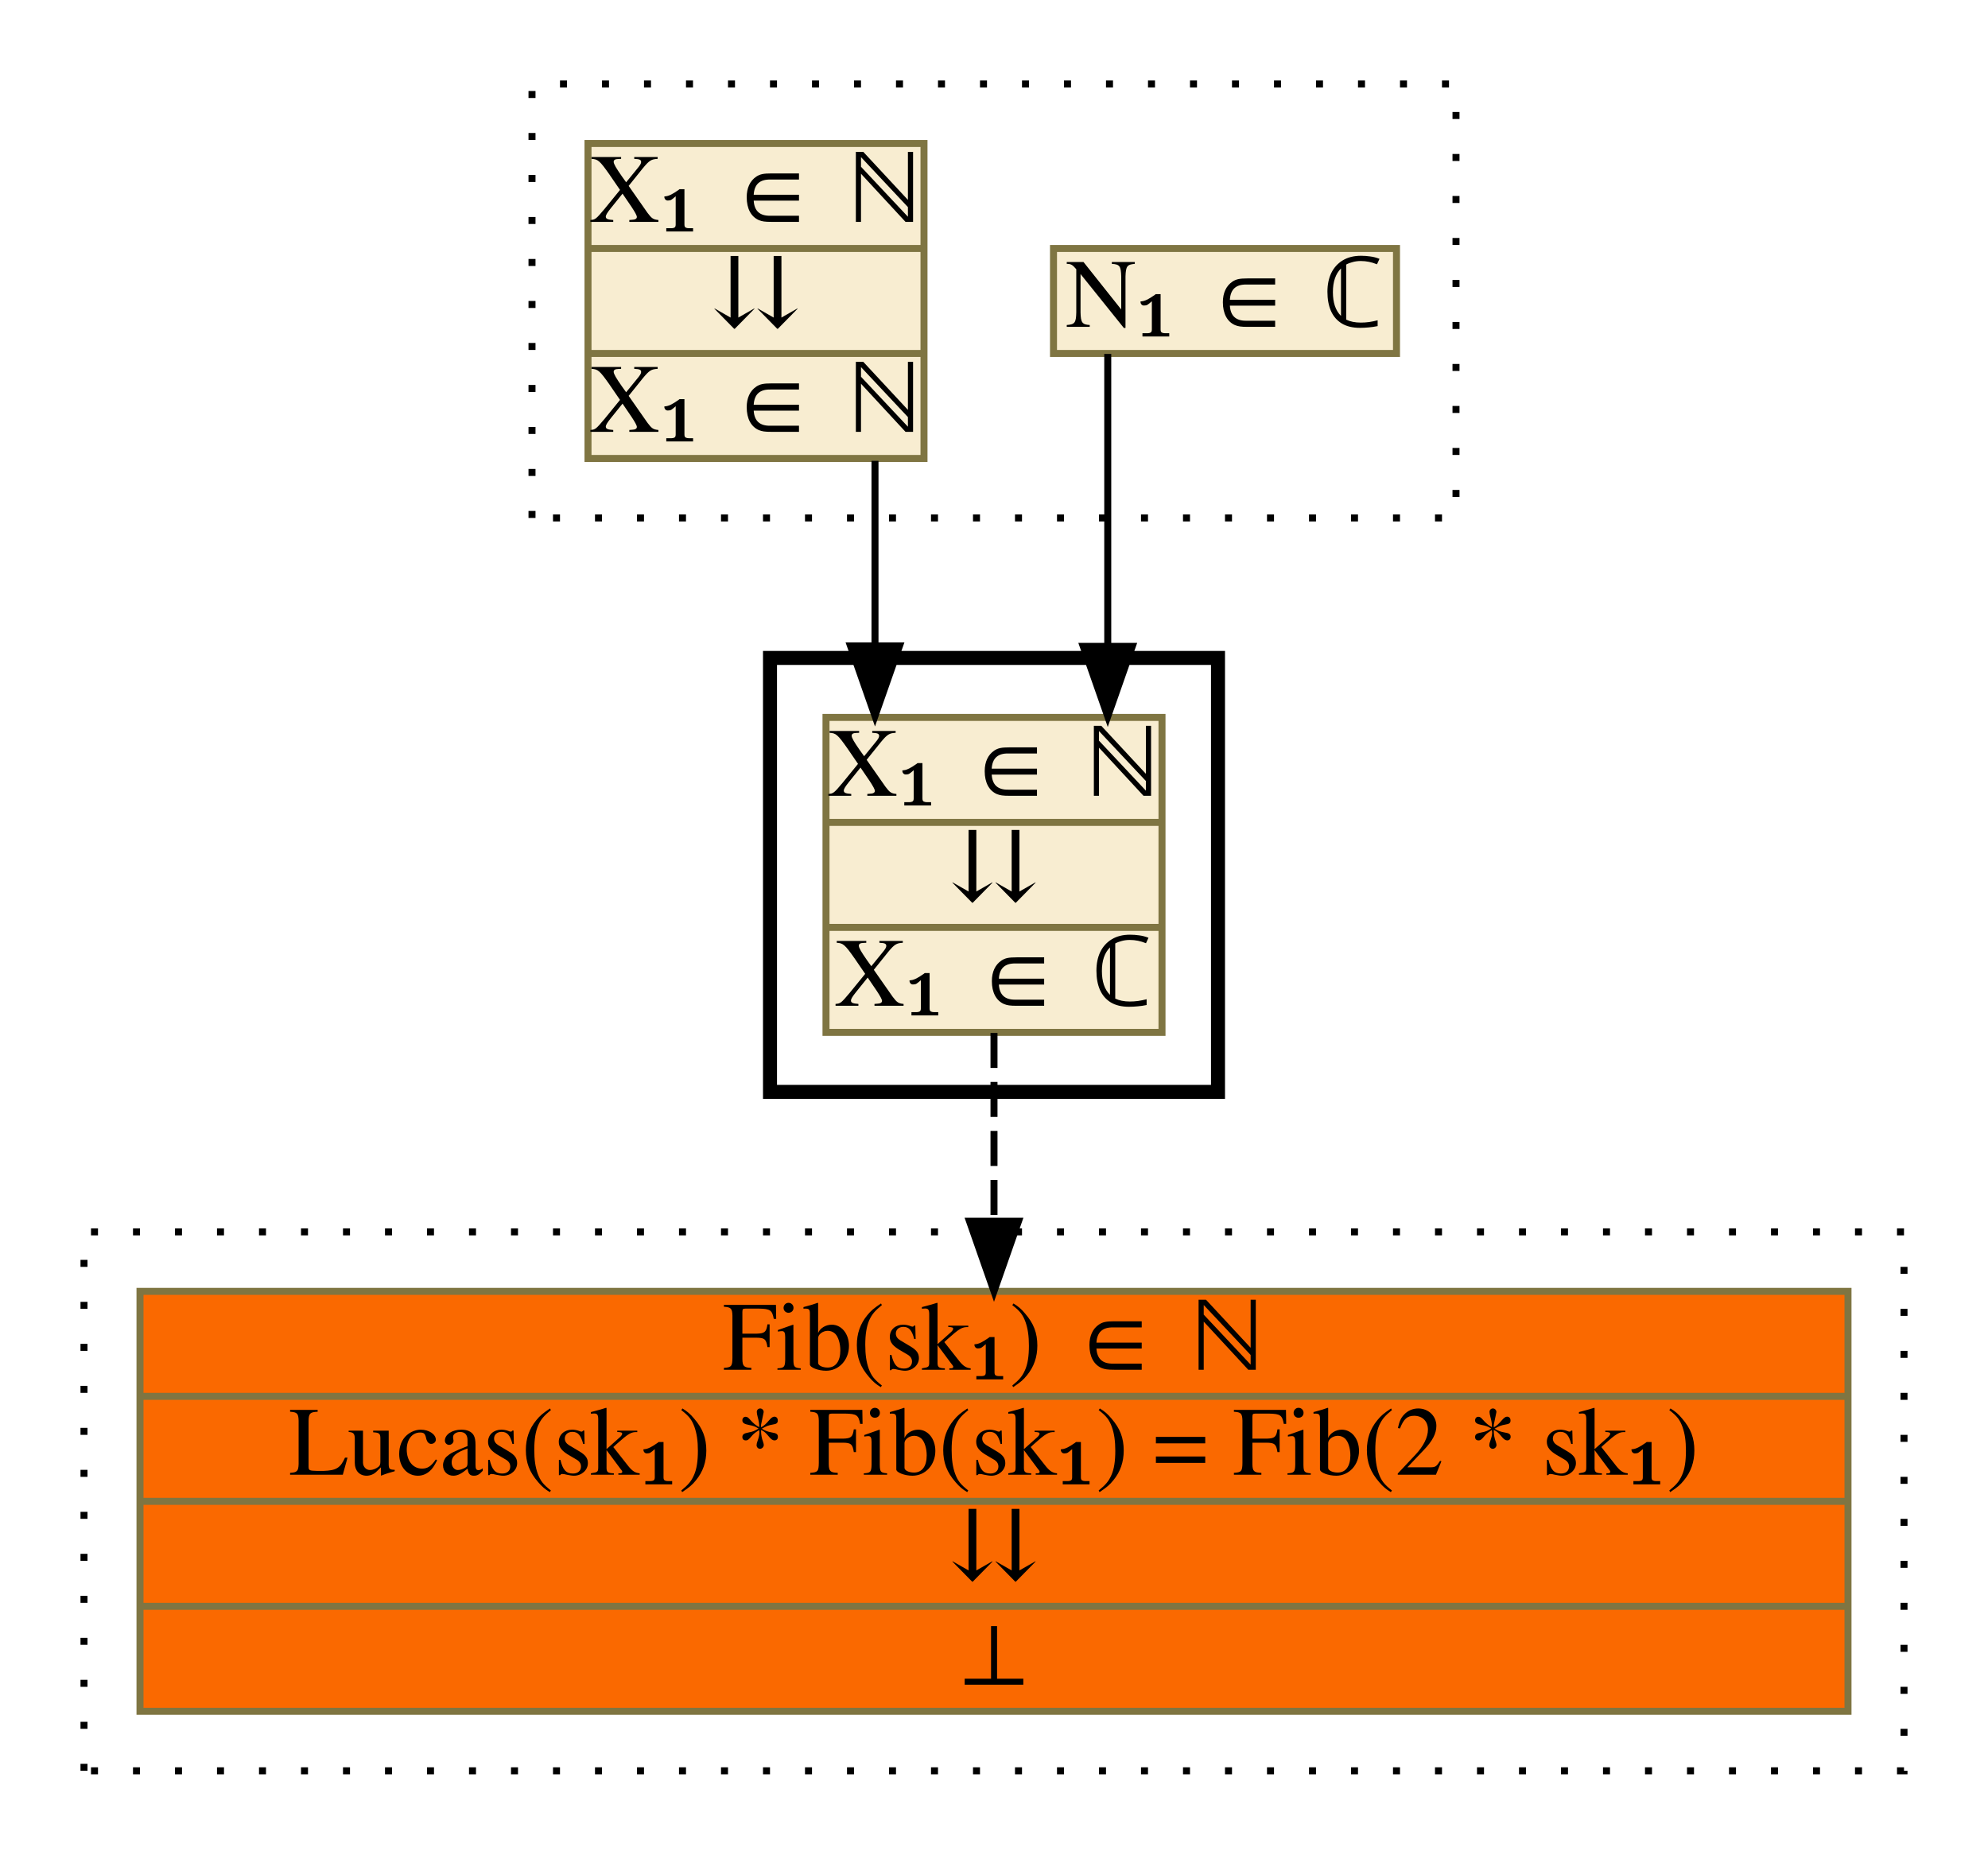
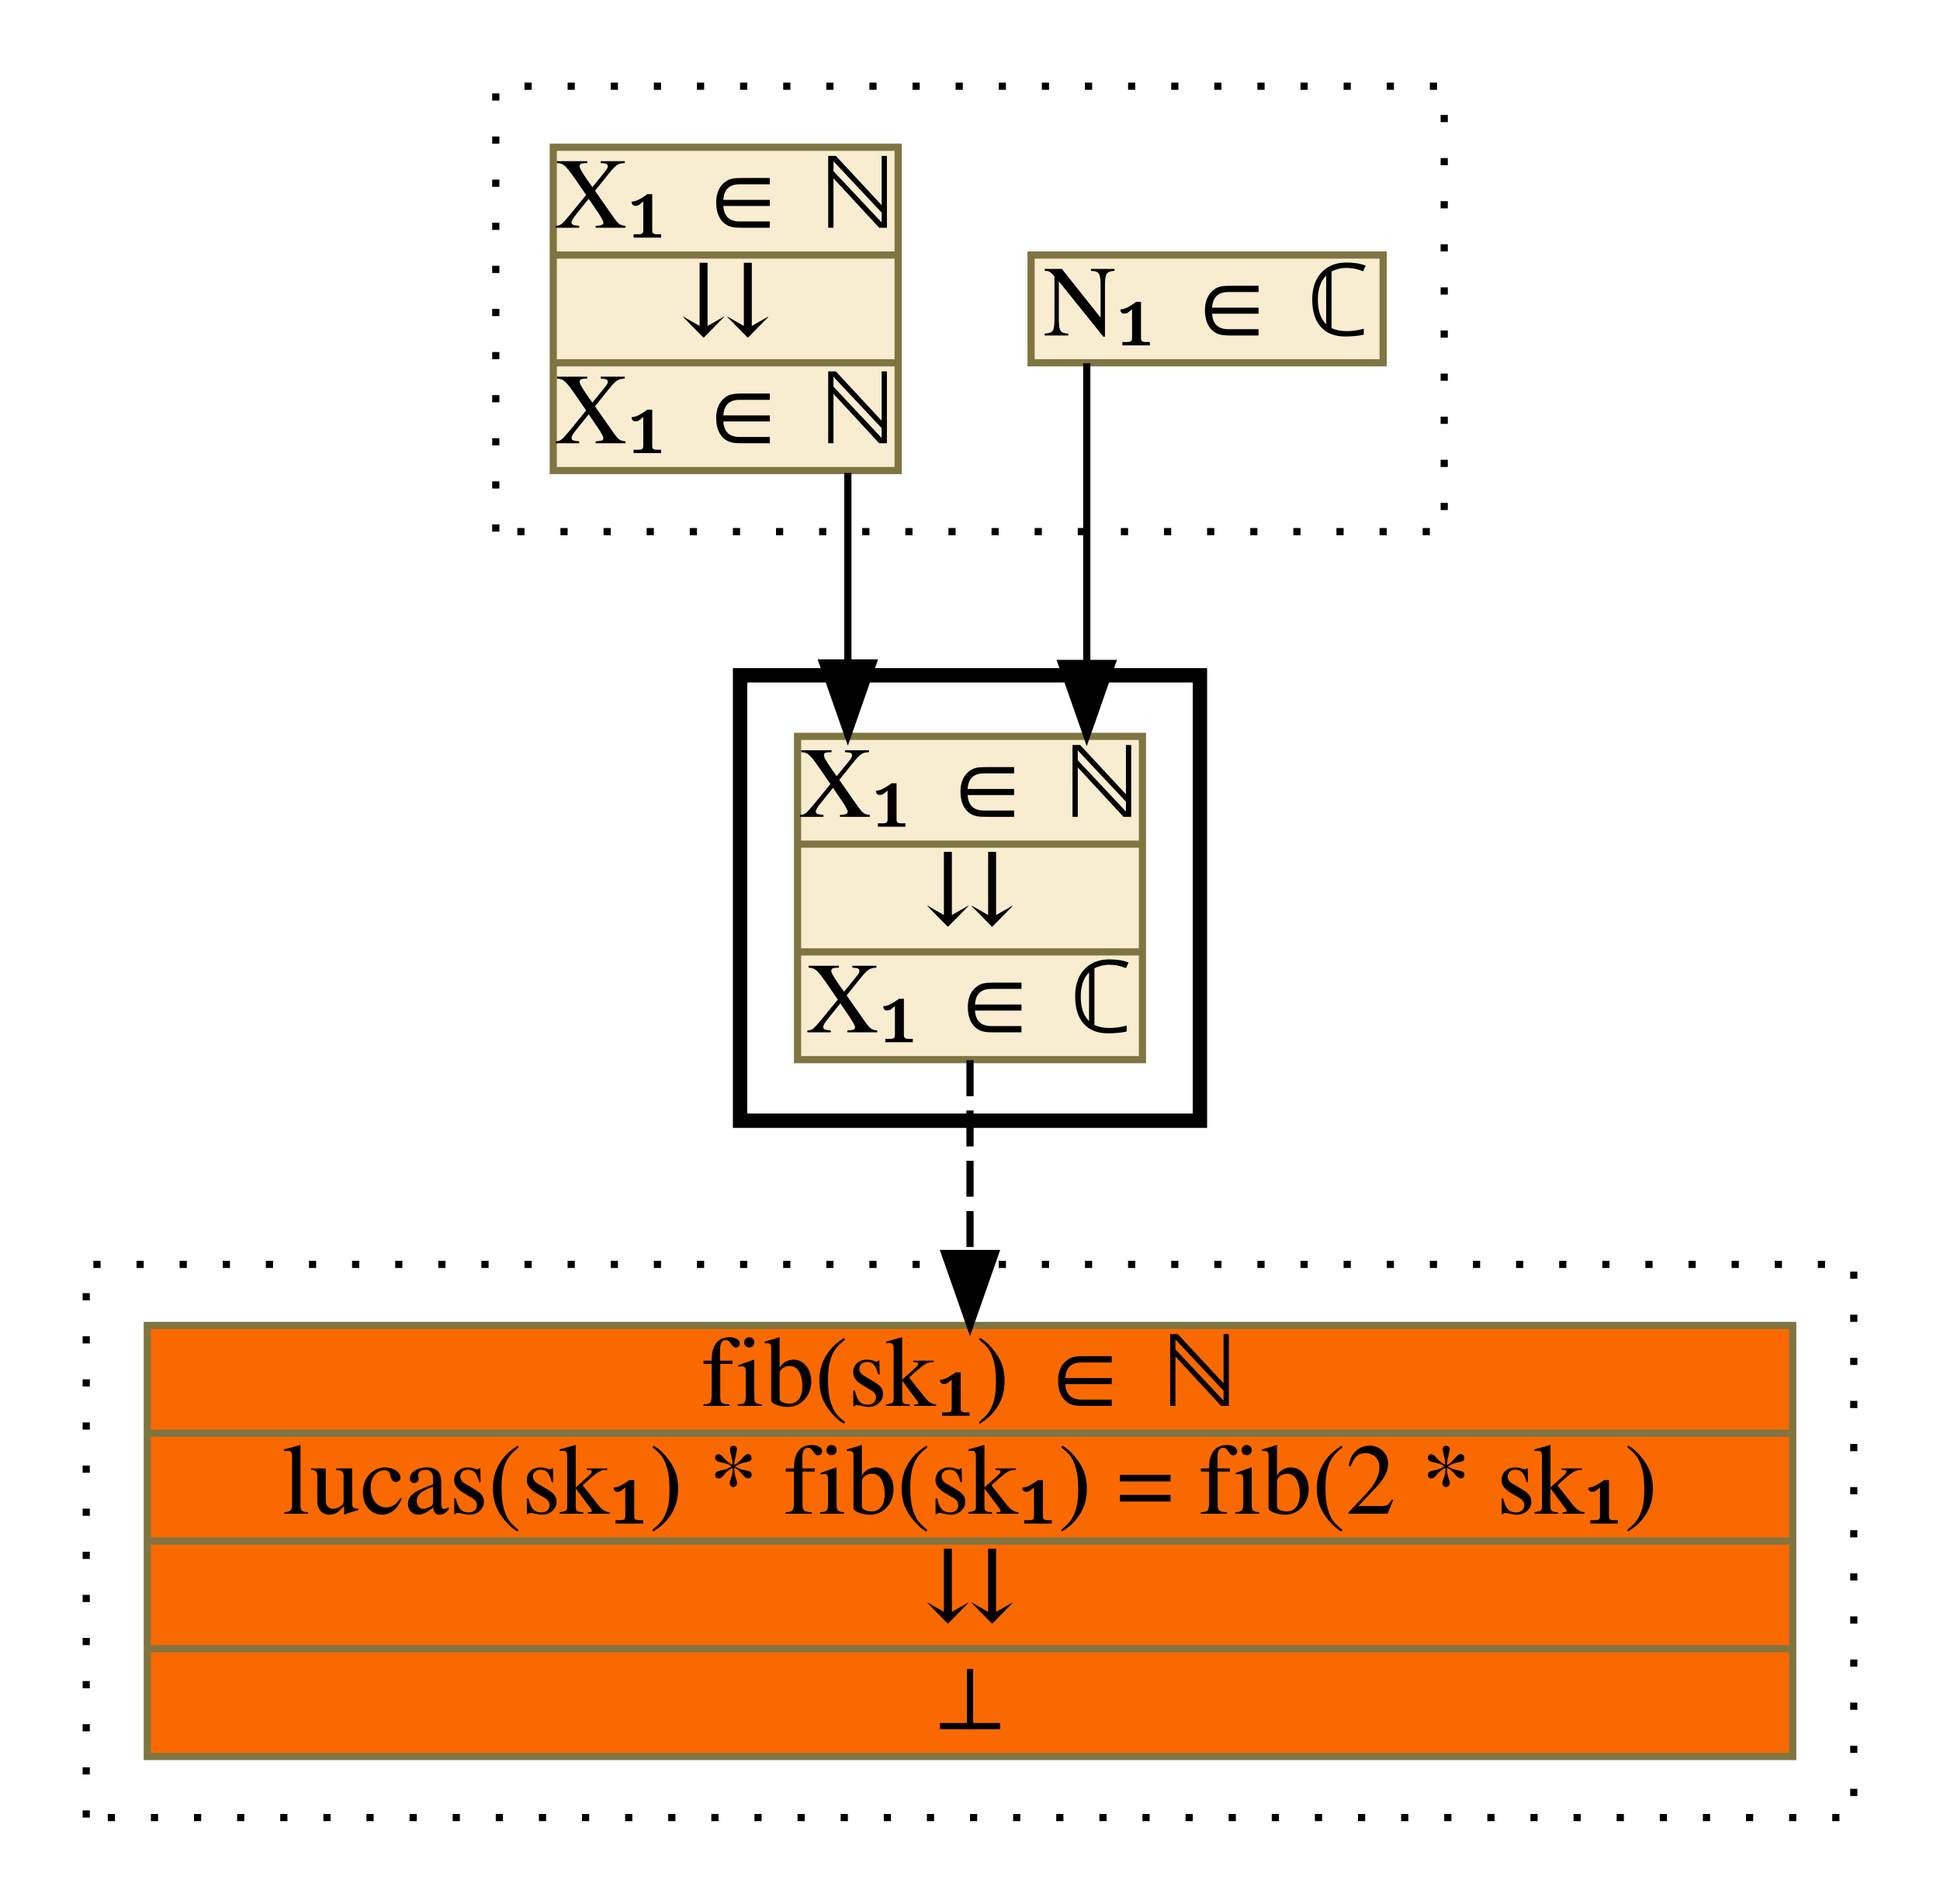
- <svg xmlns="http://www.w3.org/2000/svg" xmlns:xlink="http://www.w3.org/1999/xlink" width="284pt" height="265pt" viewBox="0.00 0.00 284.00 265.00">
+ <svg xmlns="http://www.w3.org/2000/svg" xmlns:xlink="http://www.w3.org/1999/xlink" width="270pt" height="265pt" viewBox="0.00 0.00 270.00 265.00">
  <g id="graph0" class="graph" transform="scale(1 1) rotate(0) translate(4 261)">
    <g id="clust1" class="cluster">
-       <polygon fill="transparent" stroke="black" stroke-dasharray="1,5" points="72,-187 72,-249 204,-249 204,-187 72,-187" />
+       <polygon fill="transparent" stroke="black" stroke-dasharray="1,5" points="65,-187 65,-249 197,-249 197,-187 65,-187" />
    </g>
    <g id="clust2" class="cluster">
-       <polygon fill="transparent" stroke="black" stroke-width="2" points="106,-105 106,-167 170,-167 170,-105 106,-105" />
+       <polygon fill="transparent" stroke="black" stroke-width="2" points="99,-105 99,-167 163,-167 163,-105 99,-105" />
    </g>
    <g id="clust3" class="cluster">
-       <polygon fill="transparent" stroke="black" stroke-dasharray="1,5" points="8,-8 8,-85 268,-85 268,-8 8,-8" />
+       <polygon fill="transparent" stroke="black" stroke-dasharray="1,5" points="8,-8 8,-85 254,-85 254,-8 8,-8" />
    </g>
    <g id="node1" class="node">
      <g id="a_node1">
        <a xlink:href="c_0_101.html" xlink:title="{N₁ ∈ ℂ}" target="_vizar">
-           <polygon fill="#f8edd1" stroke="#7f7542" points="146.5,-210.5 146.5,-225.5 195.5,-225.5 195.5,-210.5 146.5,-210.5" />
-           <text text-anchor="middle" x="171" y="-214.3" font-family="Times,serif" font-size="14.00">N₁ ∈ ℂ</text>
+           <polygon fill="#f8edd1" stroke="#7f7542" points="139.5,-210.5 139.5,-225.5 188.5,-225.5 188.5,-210.5 139.5,-210.5" />
+           <text text-anchor="middle" x="164" y="-214.3" font-family="Times,serif" font-size="14.00">N₁ ∈ ℂ</text>
        </a>
      </g>
    </g>
    <g id="node3" class="node">
      <g id="a_node3">
        <a xlink:href="c_0_112.html" xlink:title="{X₁ ∈ ℕ|⇊|X₁ ∈ ℂ}" target="_vizar">
-           <polygon fill="#f8edd1" stroke="#7f7542" points="114,-113.5 114,-158.5 162,-158.5 162,-113.5 114,-113.5" />
-           <text text-anchor="middle" x="138" y="-147.3" font-family="Times,serif" font-size="14.00">X₁ ∈ ℕ</text>
-           <polyline fill="none" stroke="#7f7542" points="114,-143.5 162,-143.5 " />
-           <text text-anchor="middle" x="138" y="-132.3" font-family="Times,serif" font-size="14.00">⇊</text>
-           <polyline fill="none" stroke="#7f7542" points="114,-128.5 162,-128.5 " />
-           <text text-anchor="middle" x="138" y="-117.3" font-family="Times,serif" font-size="14.00">X₁ ∈ ℂ</text>
+           <polygon fill="#f8edd1" stroke="#7f7542" points="107,-113.5 107,-158.5 155,-158.5 155,-113.5 107,-113.5" />
+           <text text-anchor="middle" x="131" y="-147.3" font-family="Times,serif" font-size="14.00">X₁ ∈ ℕ</text>
+           <polyline fill="none" stroke="#7f7542" points="107,-143.5 155,-143.5 " />
+           <text text-anchor="middle" x="131" y="-132.3" font-family="Times,serif" font-size="14.00">⇊</text>
+           <polyline fill="none" stroke="#7f7542" points="107,-128.5 155,-128.5 " />
+           <text text-anchor="middle" x="131" y="-117.3" font-family="Times,serif" font-size="14.00">X₁ ∈ ℂ</text>
        </a>
      </g>
    </g>
    <g id="edge1" class="edge">
-       <path fill="none" stroke="black" d="M154.25,-210.43C154.25,-210.43 154.25,-168.65 154.25,-168.65" />
-       <polygon fill="black" stroke="black" points="157.75,-168.65 154.25,-158.65 150.75,-168.65 157.75,-168.65" />
+       <path fill="none" stroke="black" d="M147.25,-210.43C147.25,-210.43 147.25,-168.65 147.25,-168.65" />
+       <polygon fill="black" stroke="black" points="150.75,-168.65 147.25,-158.65 143.75,-168.65 150.75,-168.65" />
    </g>
    <g id="node2" class="node">
      <g id="a_node2">
        <a xlink:href="c_0_66.html" xlink:title="{X₁ ∈ ℕ|⇊|X₁ ∈ ℕ}" target="_vizar">
-           <polygon fill="#f8edd1" stroke="#7f7542" points="80,-195.5 80,-240.5 128,-240.5 128,-195.5 80,-195.5" />
-           <text text-anchor="middle" x="104" y="-229.3" font-family="Times,serif" font-size="14.00">X₁ ∈ ℕ</text>
-           <polyline fill="none" stroke="#7f7542" points="80,-225.5 128,-225.5 " />
-           <text text-anchor="middle" x="104" y="-214.3" font-family="Times,serif" font-size="14.00">⇊</text>
-           <polyline fill="none" stroke="#7f7542" points="80,-210.5 128,-210.5 " />
-           <text text-anchor="middle" x="104" y="-199.3" font-family="Times,serif" font-size="14.00">X₁ ∈ ℕ</text>
+           <polygon fill="#f8edd1" stroke="#7f7542" points="73,-195.5 73,-240.5 121,-240.5 121,-195.5 73,-195.5" />
+           <text text-anchor="middle" x="97" y="-229.3" font-family="Times,serif" font-size="14.00">X₁ ∈ ℕ</text>
+           <polyline fill="none" stroke="#7f7542" points="73,-225.5 121,-225.5 " />
+           <text text-anchor="middle" x="97" y="-214.3" font-family="Times,serif" font-size="14.00">⇊</text>
+           <polyline fill="none" stroke="#7f7542" points="73,-210.5 121,-210.5 " />
+           <text text-anchor="middle" x="97" y="-199.3" font-family="Times,serif" font-size="14.00">X₁ ∈ ℕ</text>
        </a>
      </g>
    </g>
    <g id="edge2" class="edge">
-       <path fill="none" stroke="black" d="M121,-195.16C121,-195.16 121,-168.72 121,-168.72" />
-       <polygon fill="black" stroke="black" points="124.5,-168.72 121,-158.72 117.5,-168.72 124.5,-168.72" />
+       <path fill="none" stroke="black" d="M114,-195.16C114,-195.16 114,-168.72 114,-168.72" />
+       <polygon fill="black" stroke="black" points="117.5,-168.72 114,-158.72 110.5,-168.72 117.5,-168.72" />
    </g>
    <g id="node4" class="node">
      <g id="a_node4">
-         <a xlink:href="c_0_123.html" xlink:title="{Fib(sk₁) ∈ ℕ|Lucas(sk₁) * Fib(sk₁) = Fib(2 * sk₁)|⇊|⊥}" target="_vizar">
-           <polygon fill="#fa6900" stroke="#7f7542" points="16,-16.5 16,-76.5 260,-76.5 260,-16.5 16,-16.5" />
-           <text text-anchor="middle" x="138" y="-65.3" font-family="Times,serif" font-size="14.00">Fib(sk₁) ∈ ℕ</text>
-           <polyline fill="none" stroke="#7f7542" points="16,-61.5 260,-61.5 " />
-           <text text-anchor="middle" x="138" y="-50.3" font-family="Times,serif" font-size="14.00">Lucas(sk₁) * Fib(sk₁) = Fib(2 * sk₁)</text>
-           <polyline fill="none" stroke="#7f7542" points="16,-46.5 260,-46.5 " />
-           <text text-anchor="middle" x="138" y="-35.3" font-family="Times,serif" font-size="14.00">⇊</text>
-           <polyline fill="none" stroke="#7f7542" points="16,-31.5 260,-31.5 " />
-           <text text-anchor="middle" x="138" y="-20.3" font-family="Times,serif" font-size="14.00">⊥</text>
+         <a xlink:href="c_0_123.html" xlink:title="{fib(sk₁) ∈ ℕ|lucas(sk₁) * fib(sk₁) = fib(2 * sk₁)|⇊|⊥}" target="_vizar">
+           <polygon fill="#fa6900" stroke="#7f7542" points="16.5,-16.5 16.5,-76.5 245.5,-76.5 245.5,-16.5 16.5,-16.5" />
+           <text text-anchor="middle" x="131" y="-65.3" font-family="Times,serif" font-size="14.00">fib(sk₁) ∈ ℕ</text>
+           <polyline fill="none" stroke="#7f7542" points="16.5,-61.5 245.5,-61.5 " />
+           <text text-anchor="middle" x="131" y="-50.3" font-family="Times,serif" font-size="14.00">lucas(sk₁) * fib(sk₁) = fib(2 * sk₁)</text>
+           <polyline fill="none" stroke="#7f7542" points="16.5,-46.5 245.5,-46.5 " />
+           <text text-anchor="middle" x="131" y="-35.3" font-family="Times,serif" font-size="14.00">⇊</text>
+           <polyline fill="none" stroke="#7f7542" points="16.5,-31.5 245.5,-31.5 " />
+           <text text-anchor="middle" x="131" y="-20.3" font-family="Times,serif" font-size="14.00">⊥</text>
        </a>
      </g>
    </g>
    <g id="edge3" class="edge">
-       <path fill="none" stroke="black" stroke-dasharray="5,2" d="M138,-113.42C138,-113.42 138,-86.52 138,-86.52" />
-       <polygon fill="black" stroke="black" points="141.5,-86.52 138,-76.52 134.5,-86.52 141.5,-86.52" />
+       <path fill="none" stroke="black" stroke-dasharray="5,2" d="M131,-113.42C131,-113.42 131,-86.52 131,-86.52" />
+       <polygon fill="black" stroke="black" points="134.5,-86.52 131,-76.52 127.5,-86.52 134.5,-86.52" />
    </g>
  </g>
</svg>
